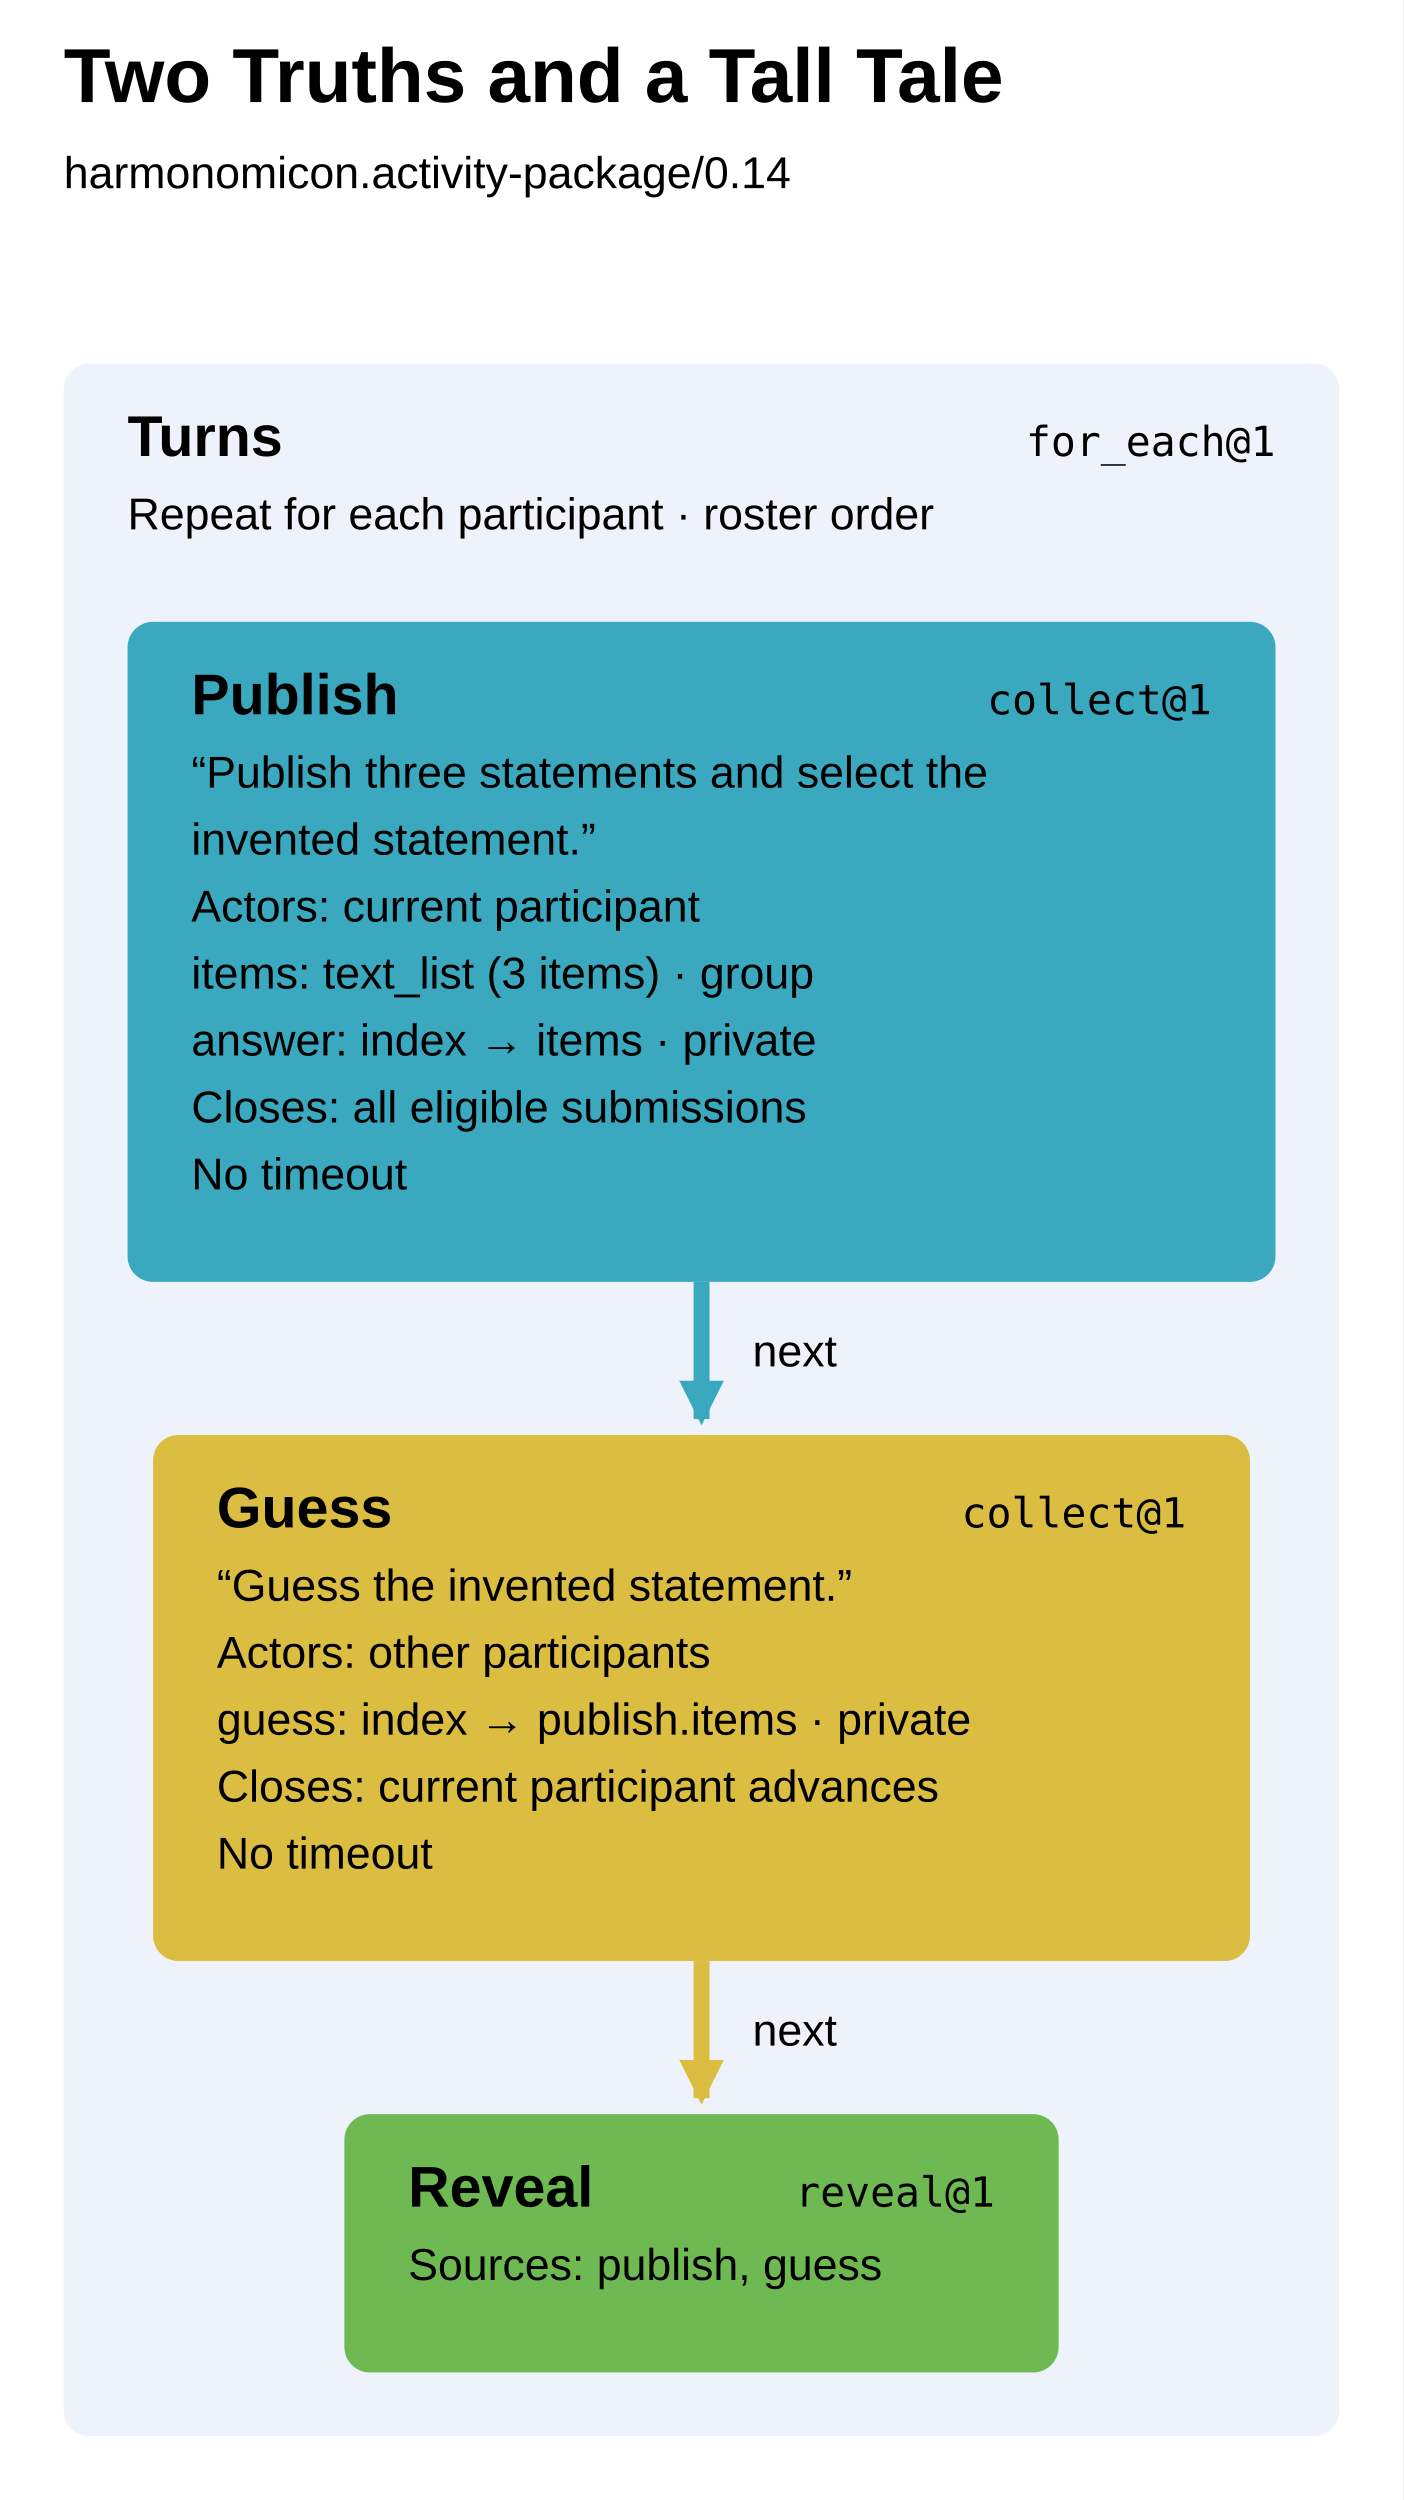
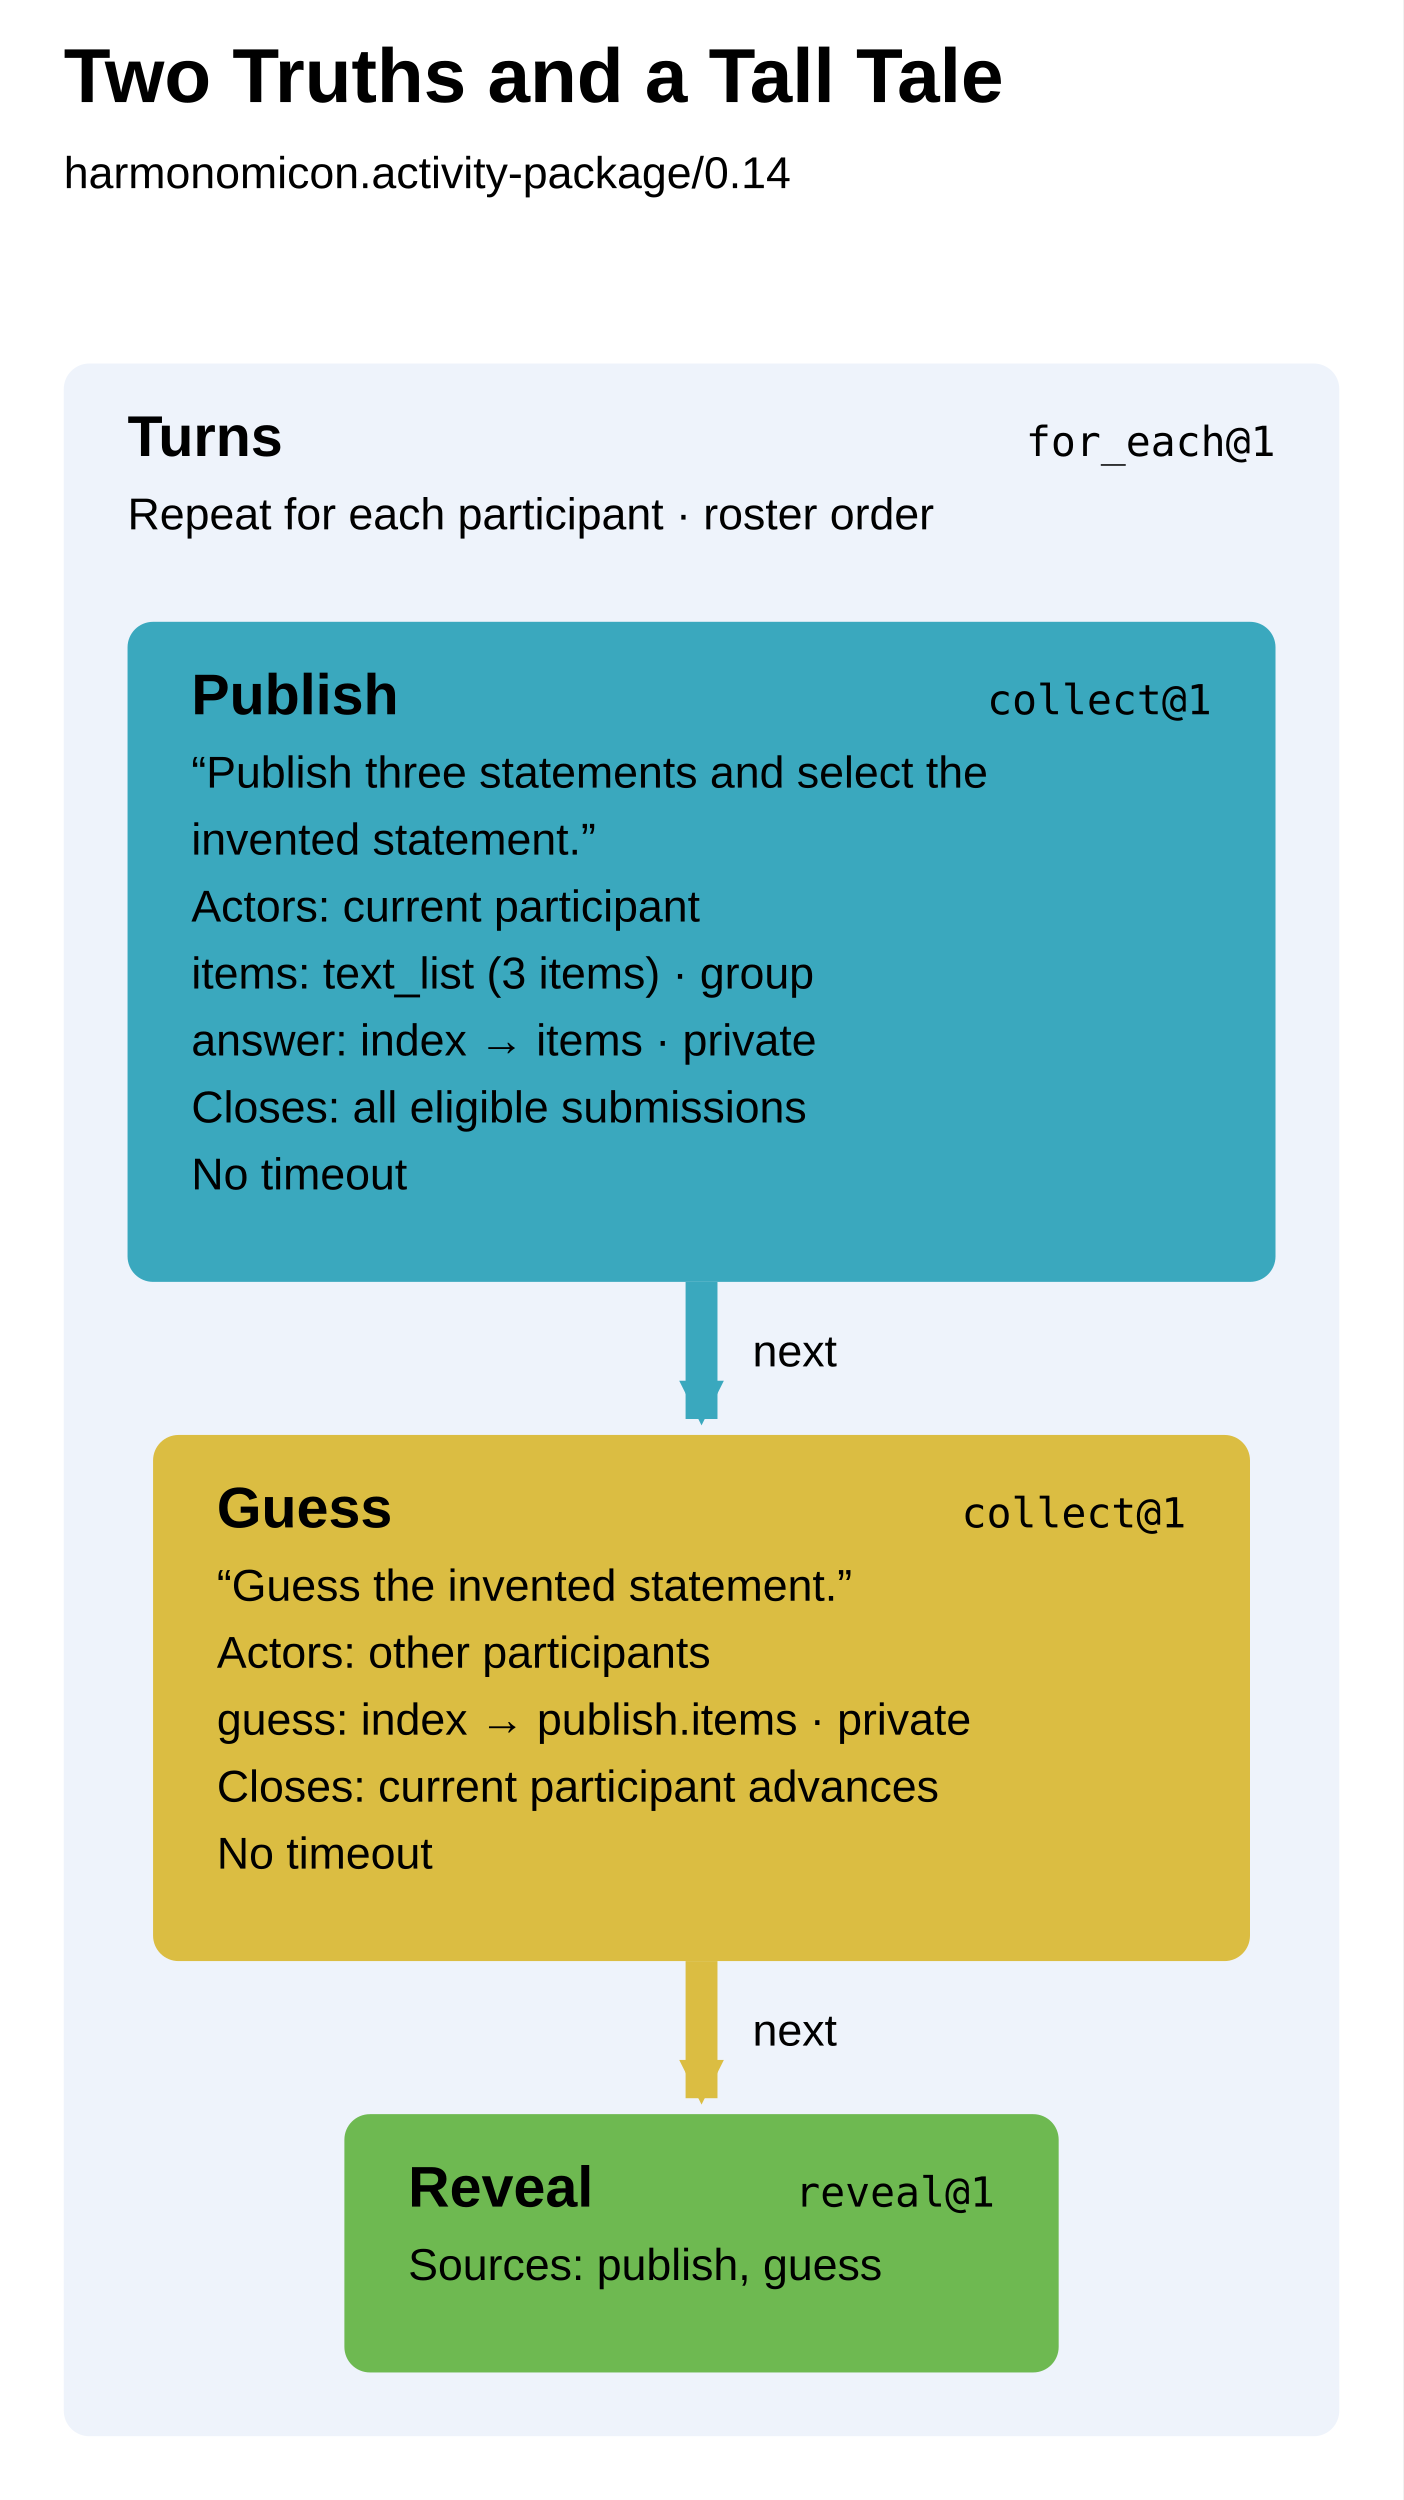
<svg xmlns="http://www.w3.org/2000/svg" width="440" height="784" viewBox="0 0 440 784" aria-label="Two Truths and a Tall Tale runbook" style="font-family:Arial,sans-serif;fill:black">
  <defs>
    <marker id="arrow-0" markerUnits="userSpaceOnUse" markerWidth="14" markerHeight="14" refX="12" refY="7" orient="auto">
      <path d="M0 0L14 7L0 14Z" fill="#3aa8be" />
    </marker>
    <marker id="arrow-1" markerUnits="userSpaceOnUse" markerWidth="14" markerHeight="14" refX="12" refY="7" orient="auto">
      <path d="M0 0L14 7L0 14Z" fill="#dbbd42" />
    </marker>
  </defs>
  <rect width="100%" height="100%" fill="white" />
  <text x="20" y="32" font-size="24" font-weight="700">Two Truths and a Tall Tale</text>
  <text x="20" y="59" font-size="14">harmonomicon.activity-package/0.14</text>
  <g data-step="turns" tabindex="0" role="button" aria-label="turns for_each@1">
    <rect x="20" y="114" width="400" height="650" rx="8" fill="#eef3fb" />
    <text x="40" y="143" font-weight="700" font-size="18">Turns</text>
    <text x="400" y="143" text-anchor="end" font-family="ui-monospace, SFMono-Regular, Menlo, Consolas, monospace" font-size="13">for_each@1</text>
    <text x="40" y="166" font-size="14">Repeat for each participant · roster order</text>
  </g>
  <g data-step="publish" tabindex="0" role="button" aria-label="publish collect@1">
    <rect x="40" y="195" width="360" height="207" rx="8" fill="#3aa8be" />
    <text x="60" y="224" font-weight="700" font-size="18">Publish</text>
    <text x="380" y="224" text-anchor="end" font-family="ui-monospace, SFMono-Regular, Menlo, Consolas, monospace" font-size="13">collect@1</text>
    <text x="60" y="247" font-size="14">“Publish three statements and select the</text>
    <text x="60" y="268" font-size="14">invented statement.”</text>
    <text x="60" y="289" font-size="14">Actors: current participant</text>
    <text x="60" y="310" font-size="14">items: text_list (3 items) · group</text>
    <text x="60" y="331" font-size="14">answer: index → items · private</text>
    <text x="60" y="352" font-size="14">Closes: all eligible submissions</text>
    <text x="60" y="373" font-size="14">No timeout</text>
  </g>
  <g data-step="guess" tabindex="0" role="button" aria-label="guess collect@1">
    <rect x="48" y="450" width="344" height="165" rx="8" fill="#dbbd42" />
    <text x="68" y="479" font-weight="700" font-size="18">Guess</text>
    <text x="372" y="479" text-anchor="end" font-family="ui-monospace, SFMono-Regular, Menlo, Consolas, monospace" font-size="13">collect@1</text>
    <text x="68" y="502" font-size="14">“Guess the invented statement.”</text>
    <text x="68" y="523" font-size="14">Actors: other participants</text>
    <text x="68" y="544" font-size="14">guess: index → publish.items · private</text>
    <text x="68" y="565" font-size="14">Closes: current participant advances</text>
    <text x="68" y="586" font-size="14">No timeout</text>
  </g>
  <g data-step="reveal" tabindex="0" role="button" aria-label="reveal reveal@1">
    <rect x="108" y="663" width="224" height="81" rx="8" fill="#6eb951" />
    <text x="128" y="692" font-weight="700" font-size="18">Reveal</text>
    <text x="312" y="692" text-anchor="end" font-family="ui-monospace, SFMono-Regular, Menlo, Consolas, monospace" font-size="13">reveal@1</text>
    <text x="128" y="715" font-size="14">Sources: publish, guess</text>
  </g>
-   <path d="M 220 402 L 220 445" fill="none" stroke="#3aa8be" stroke-width="5" marker-end="url(#arrow-0)" />
+   <path d="M 220 402 L 220 445" fill="none" stroke="#3aa8be" stroke-width="10" marker-end="url(#arrow-0)" />
  <text x="236" y="428.5" font-size="14">next</text>
-   <path d="M 220 615 L 220 658" fill="none" stroke="#dbbd42" stroke-width="5" marker-end="url(#arrow-1)" />
+   <path d="M 220 615 L 220 658" fill="none" stroke="#dbbd42" stroke-width="10" marker-end="url(#arrow-1)" />
  <text x="236" y="641.5" font-size="14">next</text>
</svg>
